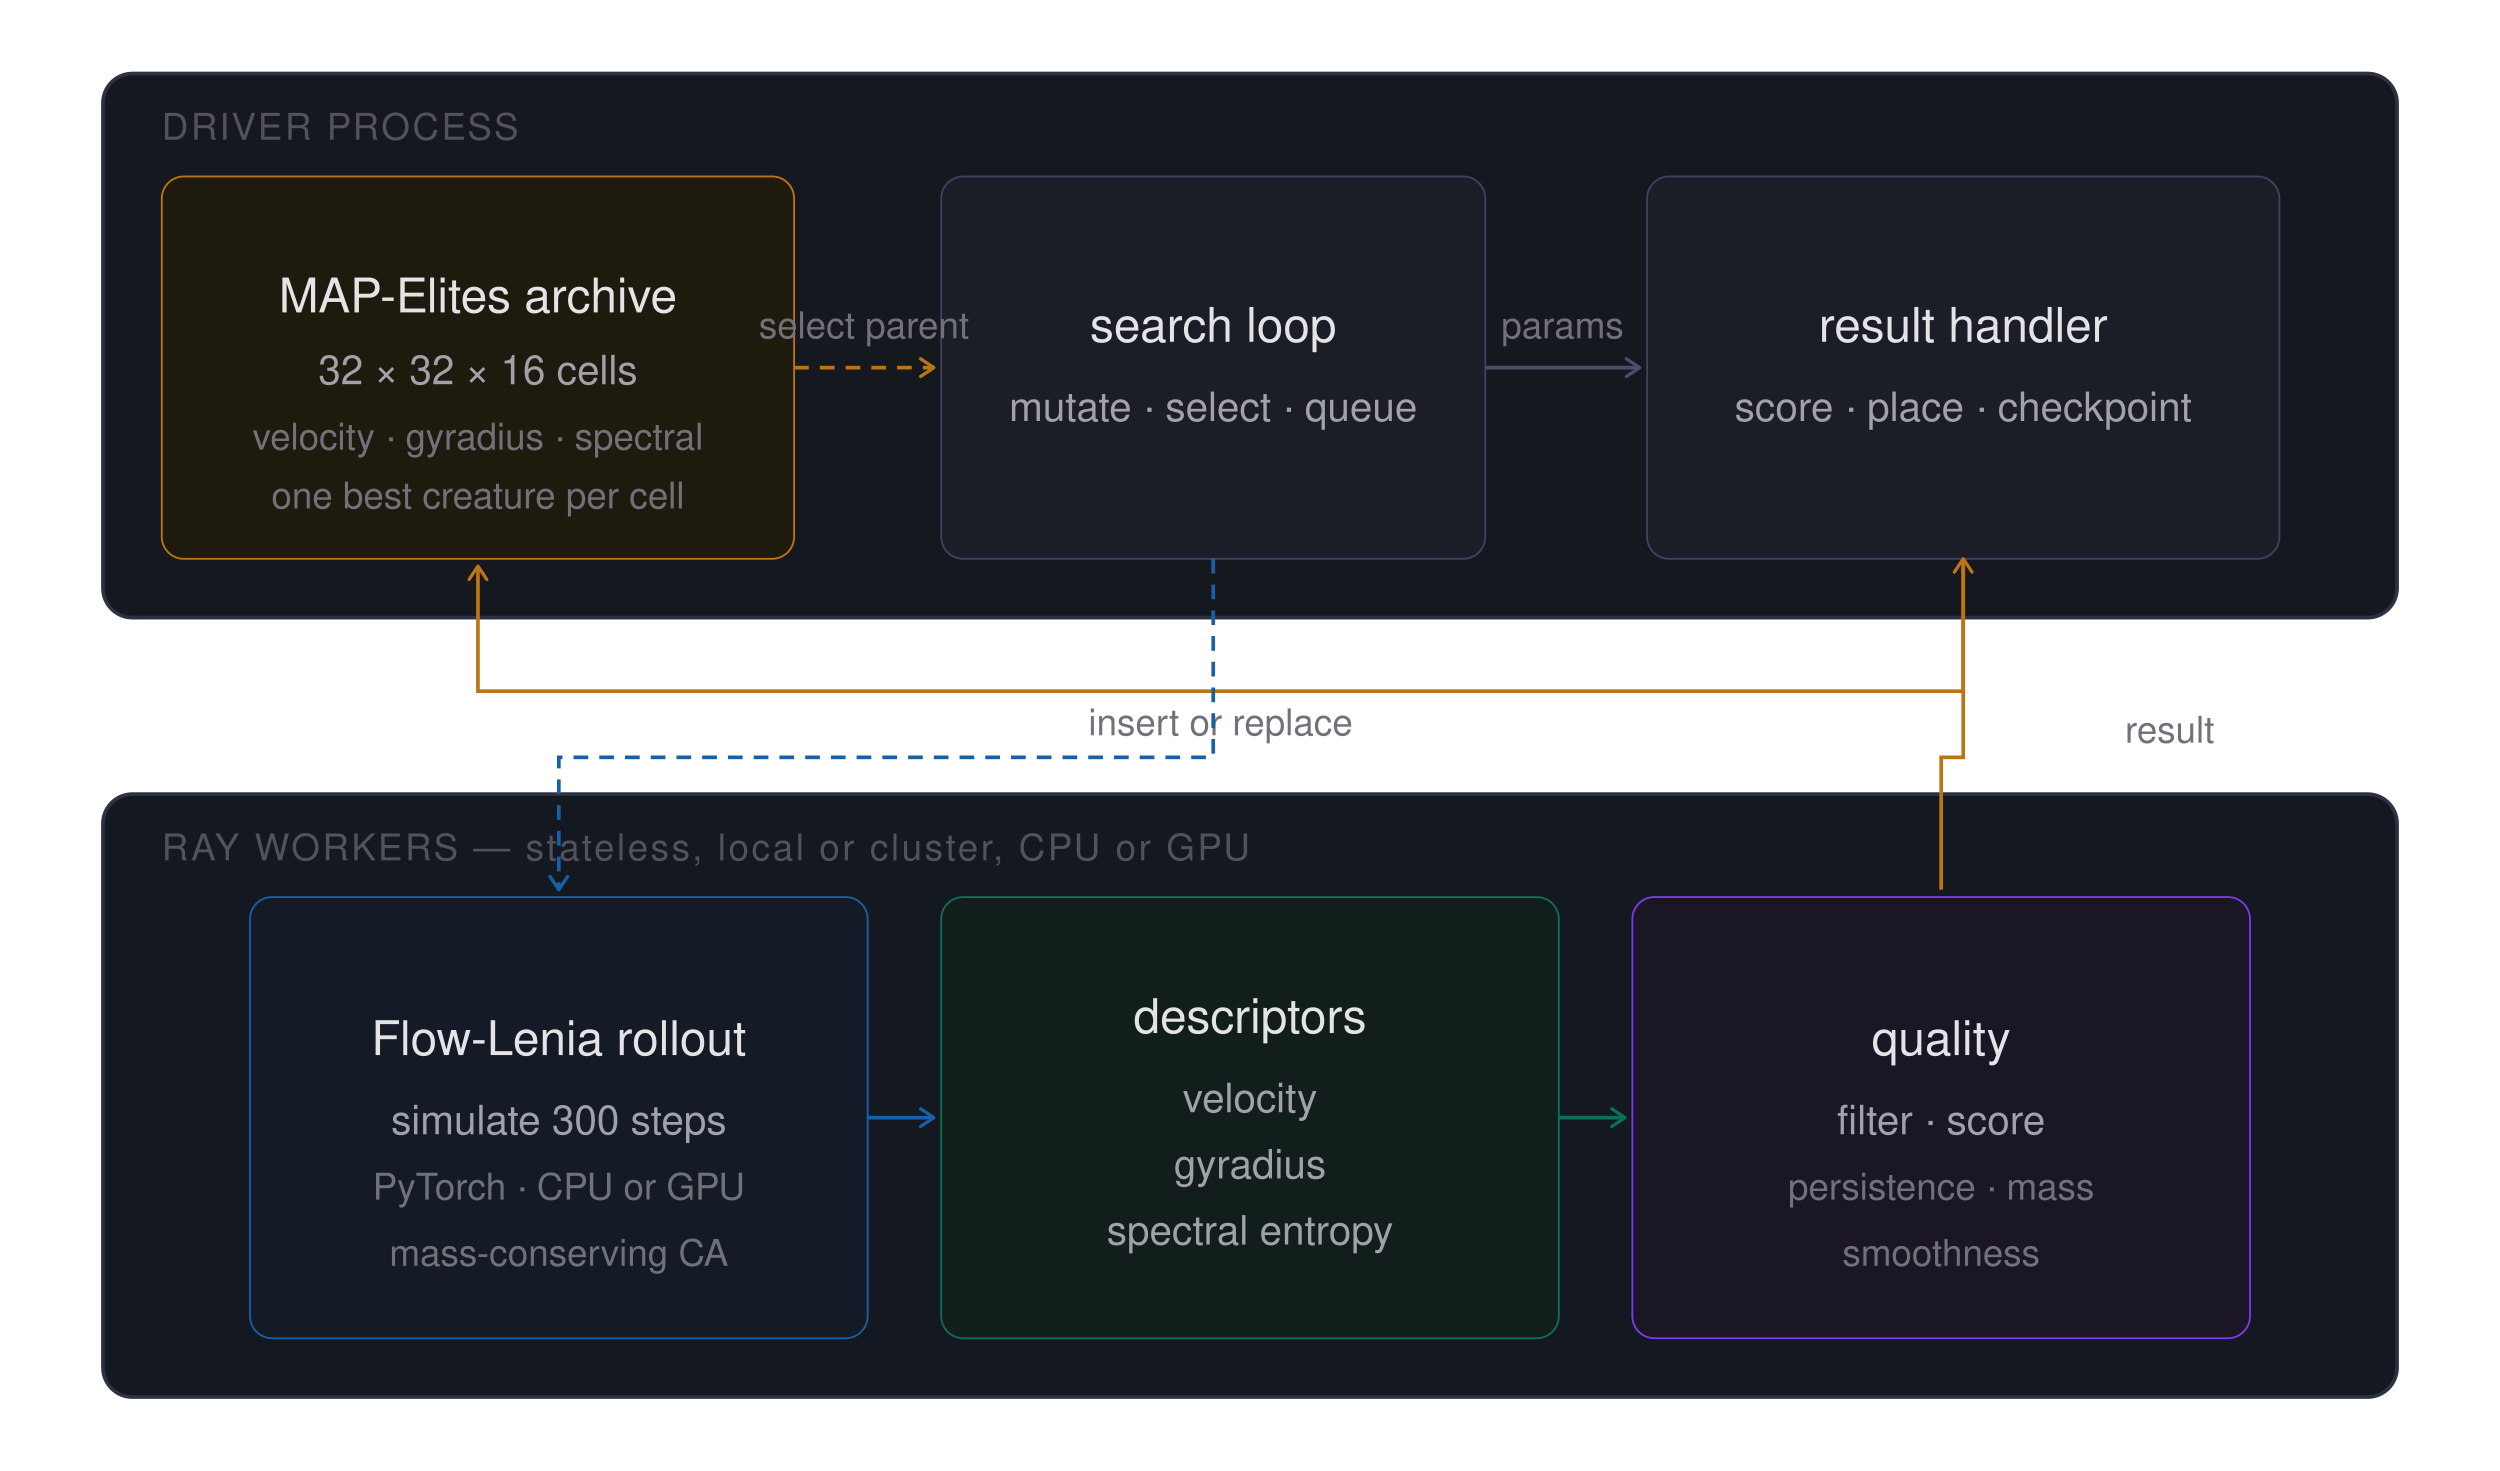
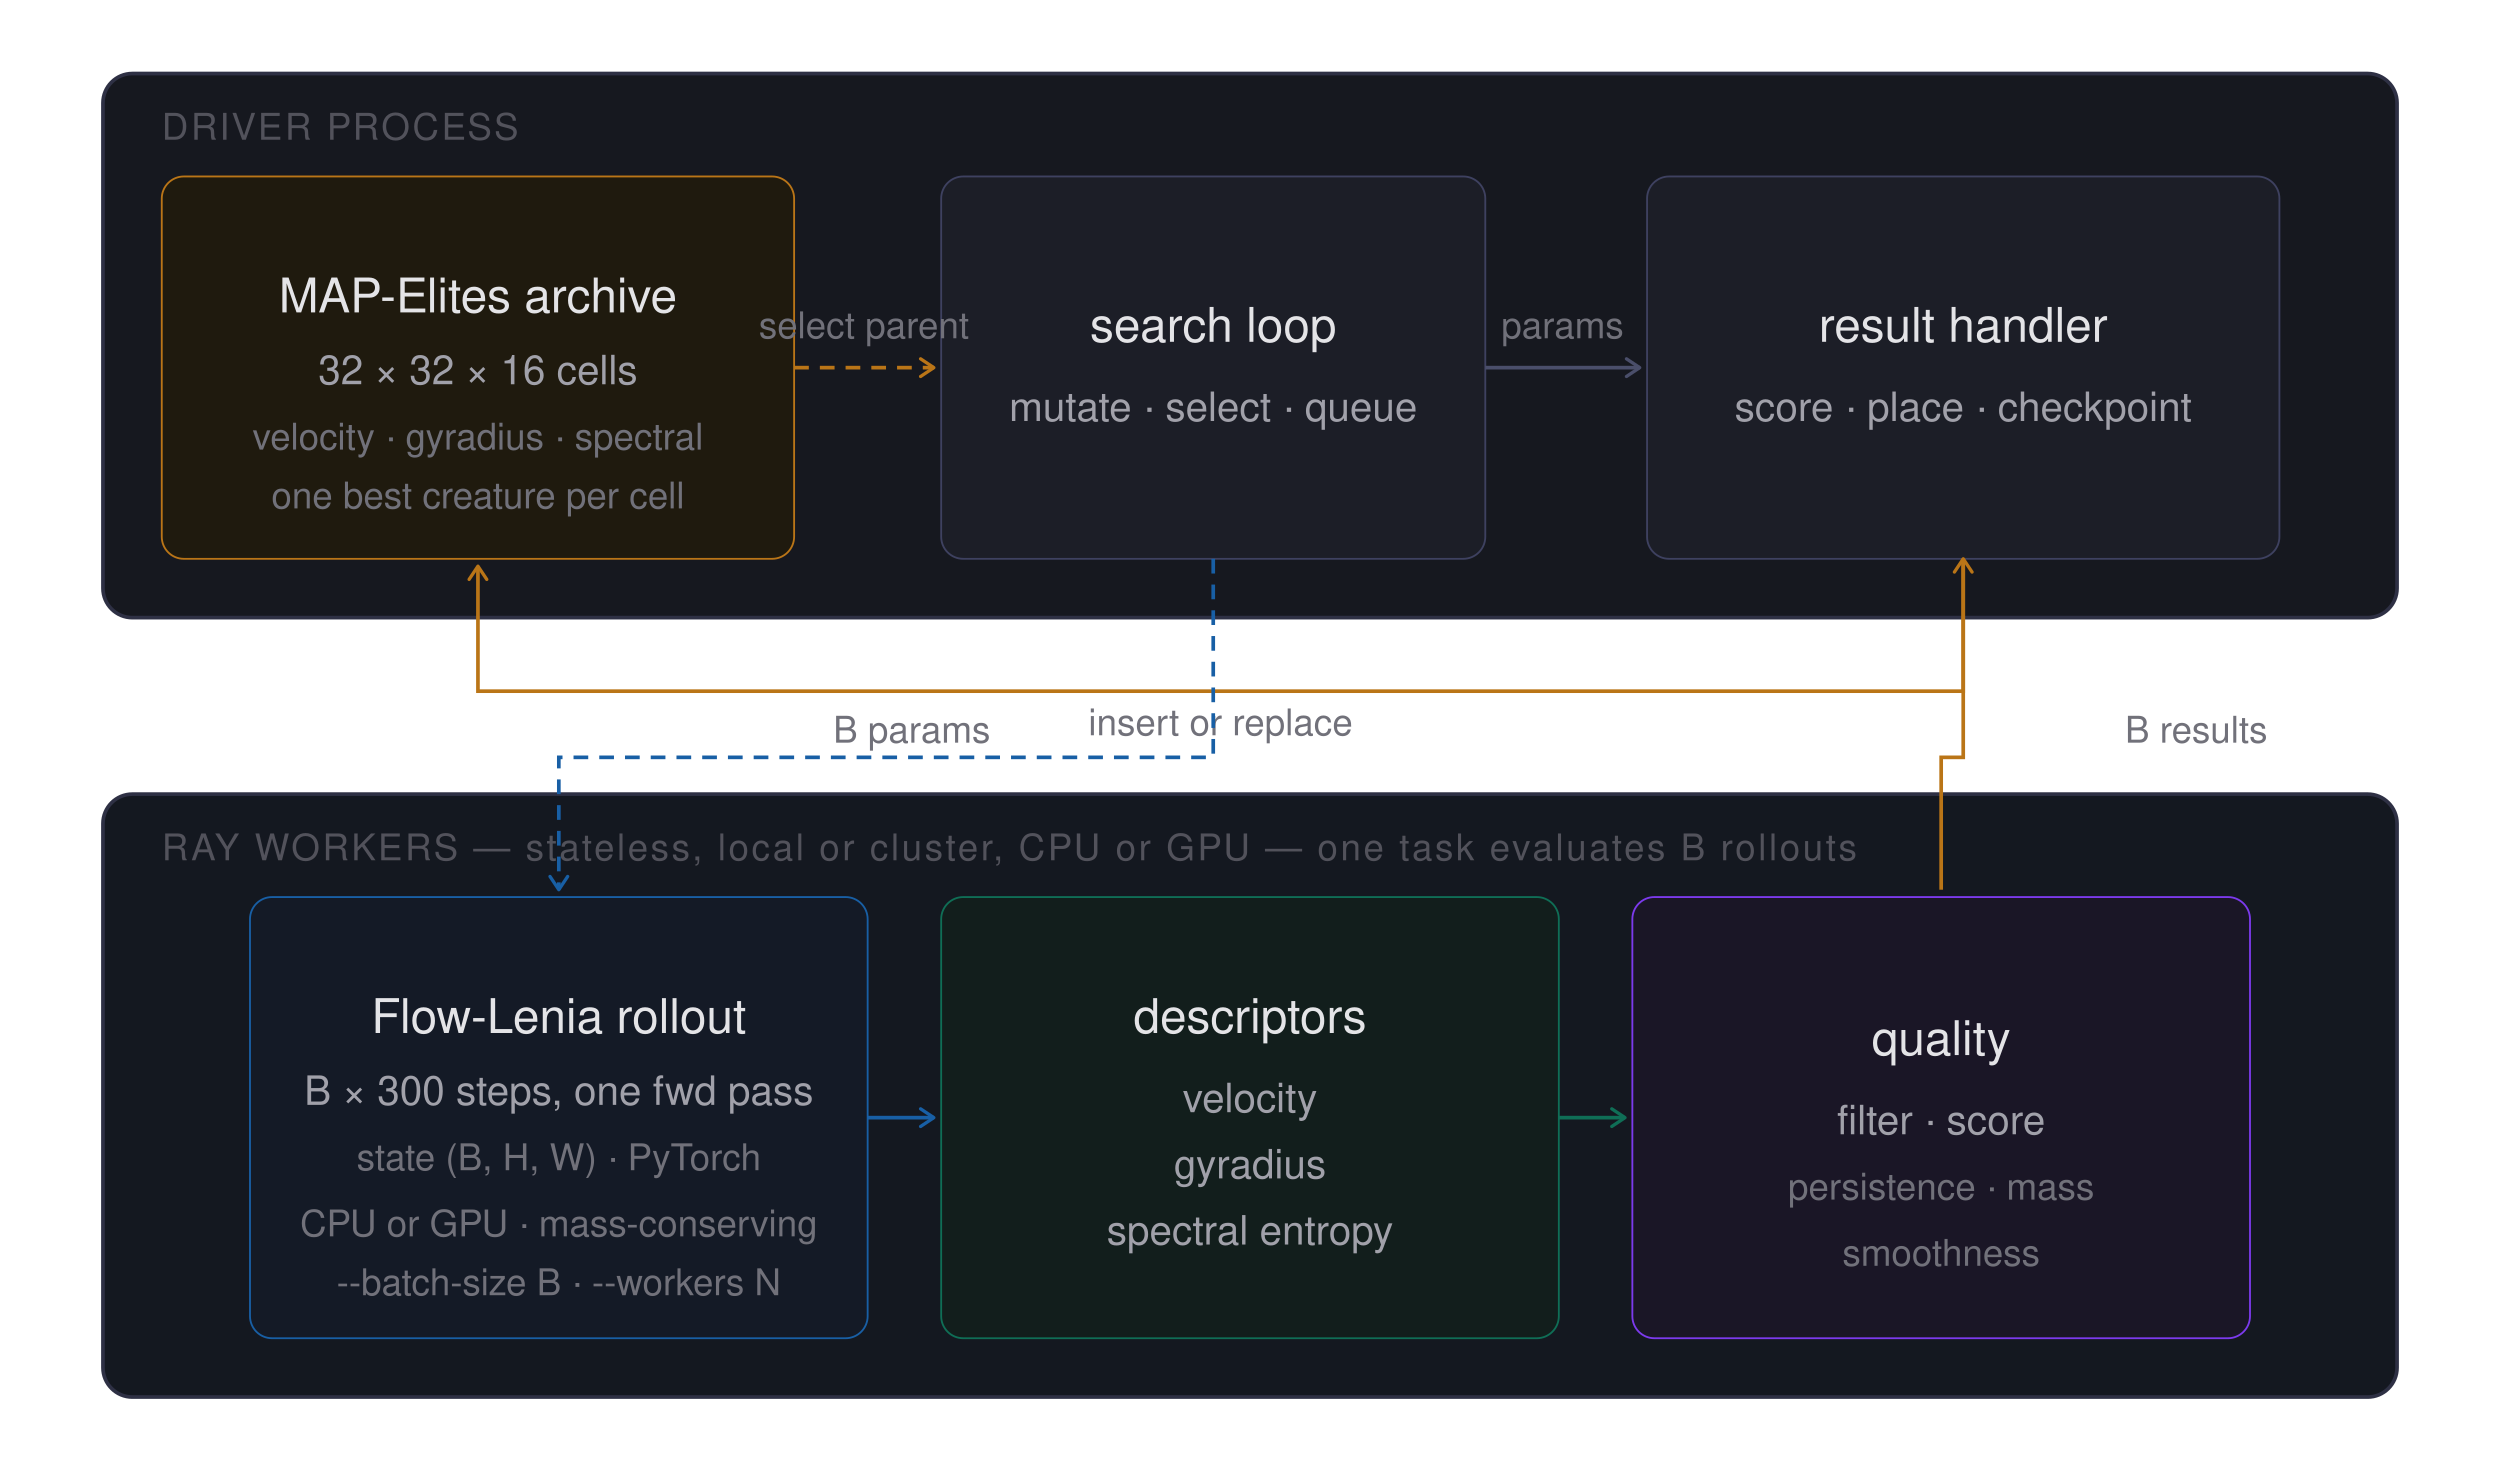
<svg xmlns="http://www.w3.org/2000/svg" width="100%" viewBox="0 0 680 400" role="img">
  <defs>
    <marker id="arrow" viewBox="0 0 10 10" refX="8" refY="5" markerWidth="6" markerHeight="6" orient="auto-start-reverse">
      <path d="M2 1L8 5L2 9" fill="none" stroke="context-stroke" stroke-width="1.5" stroke-linecap="round" stroke-linejoin="round" />
    </marker>
    <style>
      text { font-family: -apple-system, BlinkMacSystemFont, "Segoe UI", Helvetica, Arial, sans-serif; }
      .th     { font-size: 13px; font-weight: 500; fill: #e4e4e7; }
      .ts     { font-size: 11px; font-weight: 400; fill: #a1a1aa; }
      .tsa    { font-size: 10px; font-weight: 400; fill: #71717a; }
      .tlabel { font-size: 10px; font-weight: 500; fill: #52525b; letter-spacing: 0.07em; }
    </style>
  </defs>
  <rect x="28" y="20" width="624" height="148" rx="8" fill="#16181f" stroke="#2e3044" stroke-width="1" />
  <text class="tlabel" x="44" y="38">DRIVER PROCESS</text>
  <rect x="44" y="48" width="172" height="104" rx="6" fill="#1f1a0e" stroke="#ba7517" stroke-width="0.5" />
  <text class="th" x="130" y="82" text-anchor="middle" dominant-baseline="central">MAP-Elites archive</text>
  <text class="ts" x="130" y="102" text-anchor="middle" dominant-baseline="central">32 × 32 × 16 cells</text>
  <text class="tsa" x="130" y="120" text-anchor="middle" dominant-baseline="central">velocity · gyradius · spectral</text>
  <text class="tsa" x="130" y="136" text-anchor="middle" dominant-baseline="central">one best creature per cell</text>
  <rect x="256" y="48" width="148" height="104" rx="6" fill="#1c1e27" stroke="#3e4160" stroke-width="0.5" />
  <text class="th" x="330" y="90" text-anchor="middle" dominant-baseline="central">search loop</text>
  <text class="ts" x="330" y="112" text-anchor="middle" dominant-baseline="central">mutate · select · queue</text>
  <rect x="448" y="48" width="172" height="104" rx="6" fill="#1c1e27" stroke="#3e4160" stroke-width="0.5" />
  <text class="th" x="534" y="90" text-anchor="middle" dominant-baseline="central">result handler</text>
  <text class="ts" x="534" y="112" text-anchor="middle" dominant-baseline="central">score · place · checkpoint</text>
  <path d="M216 100 L254 100" fill="none" stroke="#ba7517" stroke-width="1" stroke-dasharray="4 3" marker-end="url(#arrow)" />
  <text class="tsa" x="235" y="92" text-anchor="middle">select parent</text>
  <path d="M404 100 L446 100" fill="none" stroke="#4a4e6a" stroke-width="1" marker-end="url(#arrow)" />
  <text class="tsa" x="425" y="92" text-anchor="middle">params</text>
  <path d="M534 152 L534 188 L130 188 L130 154" fill="none" stroke="#ba7517" stroke-width="1" marker-end="url(#arrow)" />
  <text class="tsa" x="332" y="200" text-anchor="middle">insert or replace</text>
  <rect x="28" y="216" width="624" height="164" rx="8" fill="#141820" stroke="#2e3044" stroke-width="1" />
-   <text class="tlabel" x="44" y="234">RAY WORKERS — stateless, local or cluster, CPU or GPU</text>
+   <text class="tlabel" x="44" y="234">RAY WORKERS — stateless, local or cluster, CPU or GPU — one task evaluates B rollouts</text>
  <rect x="68" y="244" width="168" height="120" rx="6" fill="#141a26" stroke="#185fa5" stroke-width="0.5" />
-   <text class="th" x="152" y="284" text-anchor="middle" dominant-baseline="central">Flow-Lenia rollout</text>
-   <text class="ts" x="152" y="306" text-anchor="middle" dominant-baseline="central">simulate 300 steps</text>
-   <text class="tsa" x="152" y="324" text-anchor="middle" dominant-baseline="central">PyTorch · CPU or GPU</text>
-   <text class="tsa" x="152" y="342" text-anchor="middle" dominant-baseline="central">mass-conserving CA</text>
+   <text class="th" x="152" y="278" text-anchor="middle" dominant-baseline="central">Flow-Lenia rollout</text>
+   <text class="ts" x="152" y="298" text-anchor="middle" dominant-baseline="central">B × 300 steps, one fwd pass</text>
+   <text class="tsa" x="152" y="316" text-anchor="middle" dominant-baseline="central">state (B, H, W) · PyTorch</text>
+   <text class="tsa" x="152" y="334" text-anchor="middle" dominant-baseline="central">CPU or GPU · mass-conserving</text>
+   <text class="tsa" x="152" y="350" text-anchor="middle" dominant-baseline="central">--batch-size B · --workers N</text>
  <rect x="256" y="244" width="168" height="120" rx="6" fill="#121e1c" stroke="#0f6e56" stroke-width="0.5" />
  <text class="th" x="340" y="278" text-anchor="middle" dominant-baseline="central">descriptors</text>
  <text class="ts" x="340" y="300" text-anchor="middle" dominant-baseline="central">velocity</text>
  <text class="ts" x="340" y="318" text-anchor="middle" dominant-baseline="central">gyradius</text>
  <text class="ts" x="340" y="336" text-anchor="middle" dominant-baseline="central">spectral entropy</text>
  <rect x="444" y="244" width="168" height="120" rx="6" fill="#1a1626" stroke="#7c3aed" stroke-width="0.5" />
  <text class="th" x="528" y="284" text-anchor="middle" dominant-baseline="central">quality</text>
  <text class="ts" x="528" y="306" text-anchor="middle" dominant-baseline="central">filter · score</text>
  <text class="tsa" x="528" y="324" text-anchor="middle" dominant-baseline="central">persistence · mass</text>
  <text class="tsa" x="528" y="342" text-anchor="middle" dominant-baseline="central">smoothness</text>
  <path d="M236 304 L254 304" fill="none" stroke="#185fa5" stroke-width="1" marker-end="url(#arrow)" />
  <path d="M424 304 L442 304" fill="none" stroke="#0f6e56" stroke-width="1" marker-end="url(#arrow)" />
  <path d="M330 152 L330 206 L152 206 L152 242" fill="none" stroke="#185fa5" stroke-width="1" stroke-dasharray="4 3" marker-end="url(#arrow)" />
+   <text class="tsa" x="248" y="202" text-anchor="middle">B params</text>
  <path d="M528 242 L528 206 L534 206 L534 152" fill="none" stroke="#ba7517" stroke-width="1" marker-end="url(#arrow)" />
-   <text class="tsa" x="578" y="202" text-anchor="start">result</text>
+   <text class="tsa" x="578" y="202" text-anchor="start">B results</text>
</svg>
